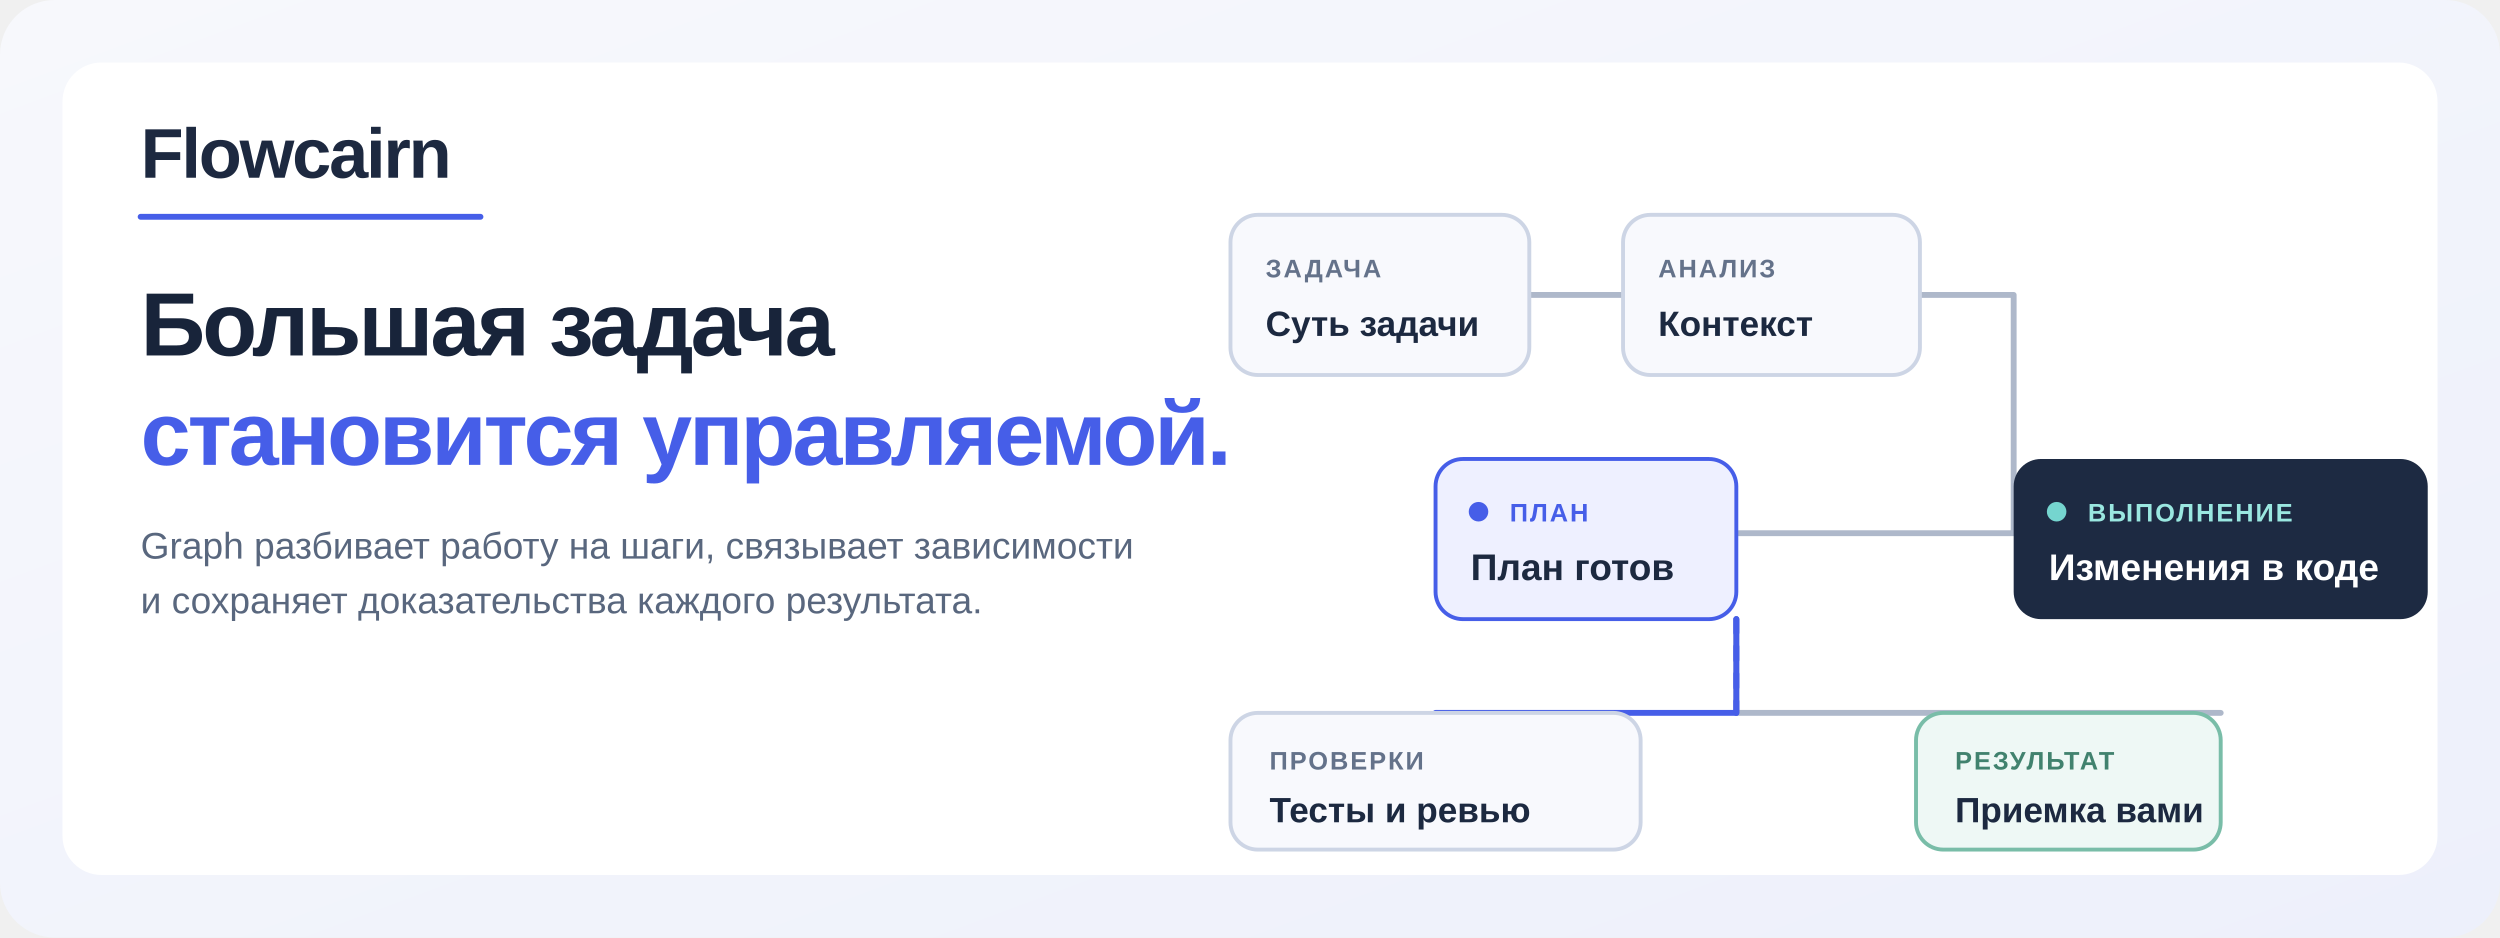
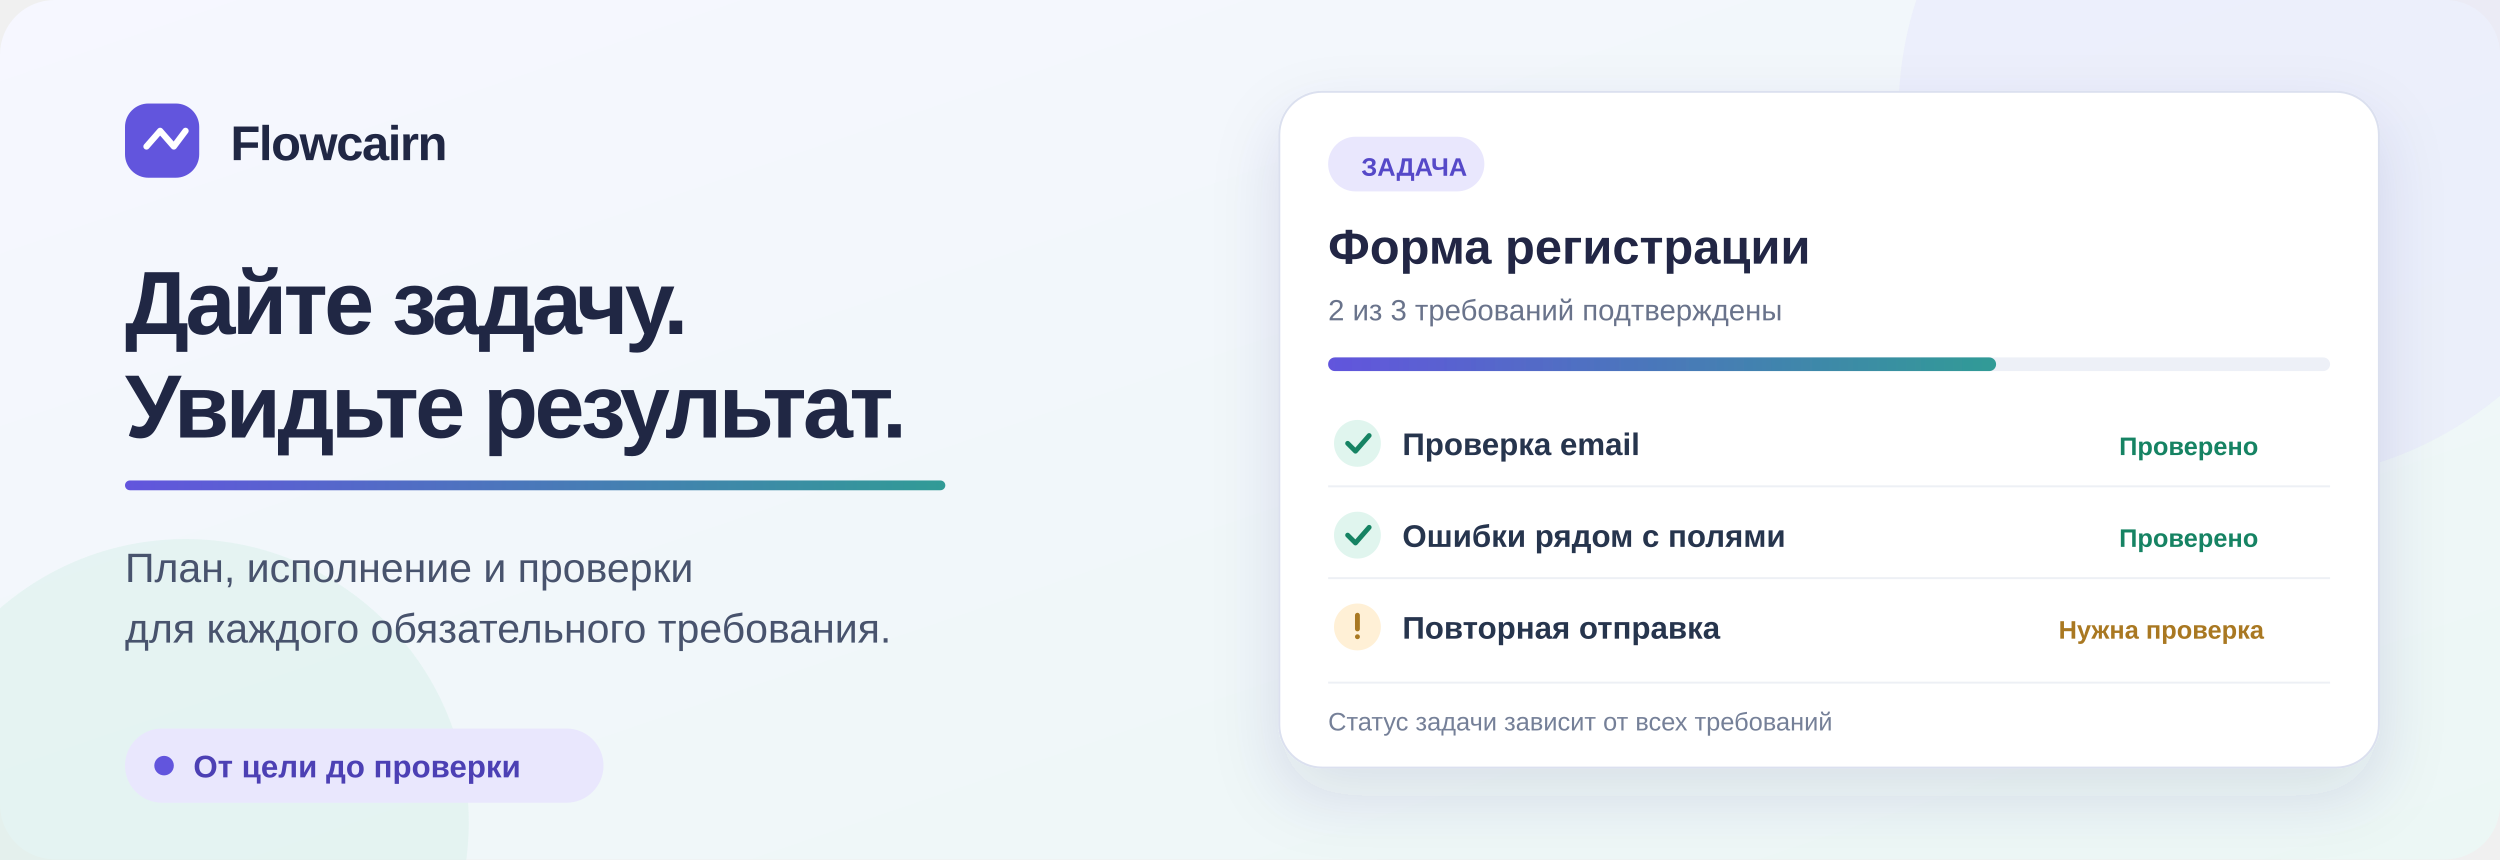
- <svg xmlns="http://www.w3.org/2000/svg" width="1280" height="480" viewBox="0 0 1280 480" role="img" aria-labelledby="title desc">
+ <svg xmlns="http://www.w3.org/2000/svg" width="1280" height="440" viewBox="0 0 1280 440" role="img" aria-labelledby="title desc">
  <defs>
-     <linearGradient id="surface" x1="0" y1="0" x2="1" y2="1">
-       <stop stop-color="#f7f8fc" />
-       <stop offset="1" stop-color="#edf0fb" />
+     <linearGradient id="background" x1="0" y1="0" x2="1" y2="1">
+       <stop stop-color="#f6f7ff" />
+       <stop offset="1" stop-color="#ecf7f5" />
    </linearGradient>
+     <linearGradient id="accent" x1="0" y1="0" x2="1" y2="0">
+       <stop stop-color="#6255dd" />
+       <stop offset="1" stop-color="#319b96" />
+     </linearGradient>
+     <filter id="shadow" x="-20%" y="-20%" width="140%" height="150%">
+       <feDropShadow dx="0" dy="14" stdDeviation="17" flood-color="#39416f" flood-opacity=".12" />
+     </filter>
  </defs>
-   <rect width="1280" height="480" rx="28" fill="url(#surface)" />
-   <rect x="32" y="32" width="1216" height="416" rx="20" fill="#ffffff" />
-   <g font-family="Arial, Helvetica, sans-serif">
-     <text x="72" y="91" fill="#1d2940" font-size="36" font-weight="700" letter-spacing="-1.1">Flowcairn</text>
-     <path d="M72 111H246" fill="none" stroke="#465ee8" stroke-width="3" stroke-linecap="round" />
-     <text x="72" y="182" fill="#18243a" font-size="46" font-weight="700" letter-spacing="-1.5">Большая задача</text>
-     <text x="72" y="238" fill="#465ee8" font-size="46" font-weight="700" letter-spacing="-1.5">становится управляемой.</text>
-     <text x="72" y="286" fill="#59677e" font-size="19">Graph разбивает работу на шаги, связывает зависимости</text>
-     <text x="72" y="314" fill="#59677e" font-size="19">и сохраняет доказательства каждого результата.</text>
-     <g transform="translate(630 72)">
-       <path d="M153 79H201M353 79H401V201H259M259 245V293H507" fill="none" stroke="#aeb8ca" stroke-width="3" stroke-linecap="round" stroke-linejoin="round" />
-       <path d="M259 245V293H105" fill="none" stroke="#465ee8" stroke-width="3" stroke-linecap="round" stroke-linejoin="round" />
-       <path d="M259 245V293" fill="none" stroke="#465ee8" stroke-width="3" stroke-dasharray="7 7" stroke-linecap="round" />
-       <rect x="0" y="38" width="153" height="82" rx="14" fill="#f8f9fd" stroke="#cdd5e5" stroke-width="2" />
-       <text x="18" y="70" fill="#64728a" font-size="13" font-weight="700" letter-spacing="1">ЗАДАЧА</text>
-       <text x="18" y="100" fill="#1c2940" font-size="18" font-weight="700">Суть задачи</text>
-       <rect x="201" y="38" width="152" height="82" rx="14" fill="#f8f9fd" stroke="#cdd5e5" stroke-width="2" />
-       <text x="219" y="70" fill="#64728a" font-size="13" font-weight="700" letter-spacing="1">АНАЛИЗ</text>
-       <text x="219" y="100" fill="#1c2940" font-size="18" font-weight="700">Контекст</text>
-       <rect x="105" y="163" width="154" height="82" rx="14" fill="#eef0ff" stroke="#465ee8" stroke-width="2" />
-       <circle cx="127" cy="190" r="5" fill="#465ee8" />
-       <text x="143" y="195" fill="#465ee8" font-size="13" font-weight="700" letter-spacing="1">ПЛАН</text>
-       <text x="123" y="225" fill="#1c2940" font-size="19" font-weight="700">План готов</text>
-       <rect x="401" y="163" width="212" height="82" rx="14" fill="#1d2a42" />
-       <circle cx="423" cy="190" r="5" fill="#75d5cf" />
-       <text x="439" y="195" fill="#9ae7e0" font-size="13" font-weight="700" letter-spacing="1">ВЫПОЛНЕНИЕ</text>
-       <text x="419" y="225" fill="#ffffff" font-size="19" font-weight="700">Изменения в коде</text>
-       <rect x="0" y="293" width="210" height="70" rx="14" fill="#f8f9fd" stroke="#cdd5e5" stroke-width="2" />
-       <text x="20" y="322" fill="#64728a" font-size="13" font-weight="700" letter-spacing="1">ПРОВЕРКИ</text>
-       <text x="20" y="349" fill="#1c2940" font-size="18" font-weight="700">Тесты и ревью</text>
-       <rect x="351" y="293" width="156" height="70" rx="14" fill="#eef8f5" stroke="#79bda8" stroke-width="2" />
-       <text x="371" y="322" fill="#41826e" font-size="13" font-weight="700" letter-spacing="1">РЕЗУЛЬТАТ</text>
-       <text x="371" y="349" fill="#1c2940" font-size="18" font-weight="700">Приемка вами</text>
+   <rect width="1280" height="440" rx="28" fill="url(#background)" />
+   <circle cx="1160" cy="58" r="188" fill="#e4e4fc" opacity=".42" />
+   <circle cx="95" cy="421" r="145" fill="#d8f0ea" opacity=".52" />
+   <g font-family="-apple-system, BlinkMacSystemFont, 'Segoe UI', Arial, sans-serif">
+     <g transform="translate(64 53)">
+       <rect width="38" height="38" rx="12" fill="#6255dd" />
+       <path d="M11 22l7-8 7 8 6-8" fill="none" stroke="white" stroke-width="3.2" stroke-linecap="round" stroke-linejoin="round" />
+       <text x="54" y="29" fill="#202744" font-size="25" font-weight="750" letter-spacing="-.7">Flowcairn</text>
+       <text x="0" y="118" fill="#202744" font-size="46" font-weight="750" letter-spacing="-1.8">Дайте задачу.</text>
+       <text x="0" y="171" fill="#202744" font-size="46" font-weight="750" letter-spacing="-1.8">Увидьте результат.</text>
+       <rect x="0" y="193" width="420" height="5" rx="2.5" fill="url(#accent)" />
+       <text x="0" y="245" fill="#48536d" font-size="21">План, исполнение и проверки</text>
+       <text x="0" y="276" fill="#48536d" font-size="21">для каждого обязательного требования.</text>
+       <g transform="translate(0 320)">
+         <rect width="245" height="38" rx="19" fill="#e9e7fd" />
+         <circle cx="20" cy="19" r="5" fill="#6255dd" />
+         <text x="35" y="25" fill="#4c40b4" font-size="16" font-weight="650">От цели до проверки</text>
+       </g>
+     </g>
+     <g transform="translate(655 47)" filter="url(#shadow)">
+       <rect width="563" height="346" rx="22" fill="white" stroke="#dbe0ef" />
+       <rect x="25" y="23" width="80" height="28" rx="14" fill="#e9e7fd" />
+       <text x="42" y="43" fill="#5548c8" font-size="13" font-weight="700">ЗАДАЧА</text>
+       <text x="25" y="88" fill="#202744" font-size="25" font-weight="700">Форма регистрации</text>
+       <text x="25" y="117" fill="#69738b" font-size="15">2 из 3 требований подтверждены</text>
+       <rect x="25" y="136" width="513" height="7" rx="3.5" fill="#edf0f7" />
+       <rect x="25" y="136" width="342" height="7" rx="3.5" fill="url(#accent)" />
+       <g font-size="16">
+         <circle cx="40" cy="180" r="12" fill="#e0f5ee" />
+         <path d="M35 180l4 4 7-8" fill="none" stroke="#158363" stroke-width="2.5" stroke-linecap="round" stroke-linejoin="round" />
+         <text x="63" y="186" fill="#28344e" font-weight="600">Проверка email</text>
+         <text x="430" y="186" fill="#158363" font-size="13" font-weight="650">Проверено</text>
+         <path d="M25 202h513" stroke="#edf0f5" />
+         <circle cx="40" cy="227" r="12" fill="#e0f5ee" />
+         <path d="M35 227l4 4 7-8" fill="none" stroke="#158363" stroke-width="2.5" stroke-linecap="round" stroke-linejoin="round" />
+         <text x="63" y="233" fill="#28344e" font-weight="600">Ошибки рядом с полями</text>
+         <text x="430" y="233" fill="#158363" font-size="13" font-weight="650">Проверено</text>
+         <path d="M25 249h513" stroke="#edf0f5" />
+         <circle cx="40" cy="274" r="12" fill="#fff0d6" />
+         <path d="M40 268v7m0 4h.01" fill="none" stroke="#a97820" stroke-width="2.5" stroke-linecap="round" />
+         <text x="63" y="280" fill="#28344e" font-weight="600">Повторная отправка</text>
+         <text x="399" y="280" fill="#a97820" font-size="13" font-weight="650">Нужна проверка</text>
+       </g>
+       <rect x="25" y="302" width="513" height="1" fill="#edf0f5" />
+       <text x="25" y="327" fill="#758098" font-size="13">Статус задачи зависит от всех требований</text>
    </g>
  </g>
</svg>
